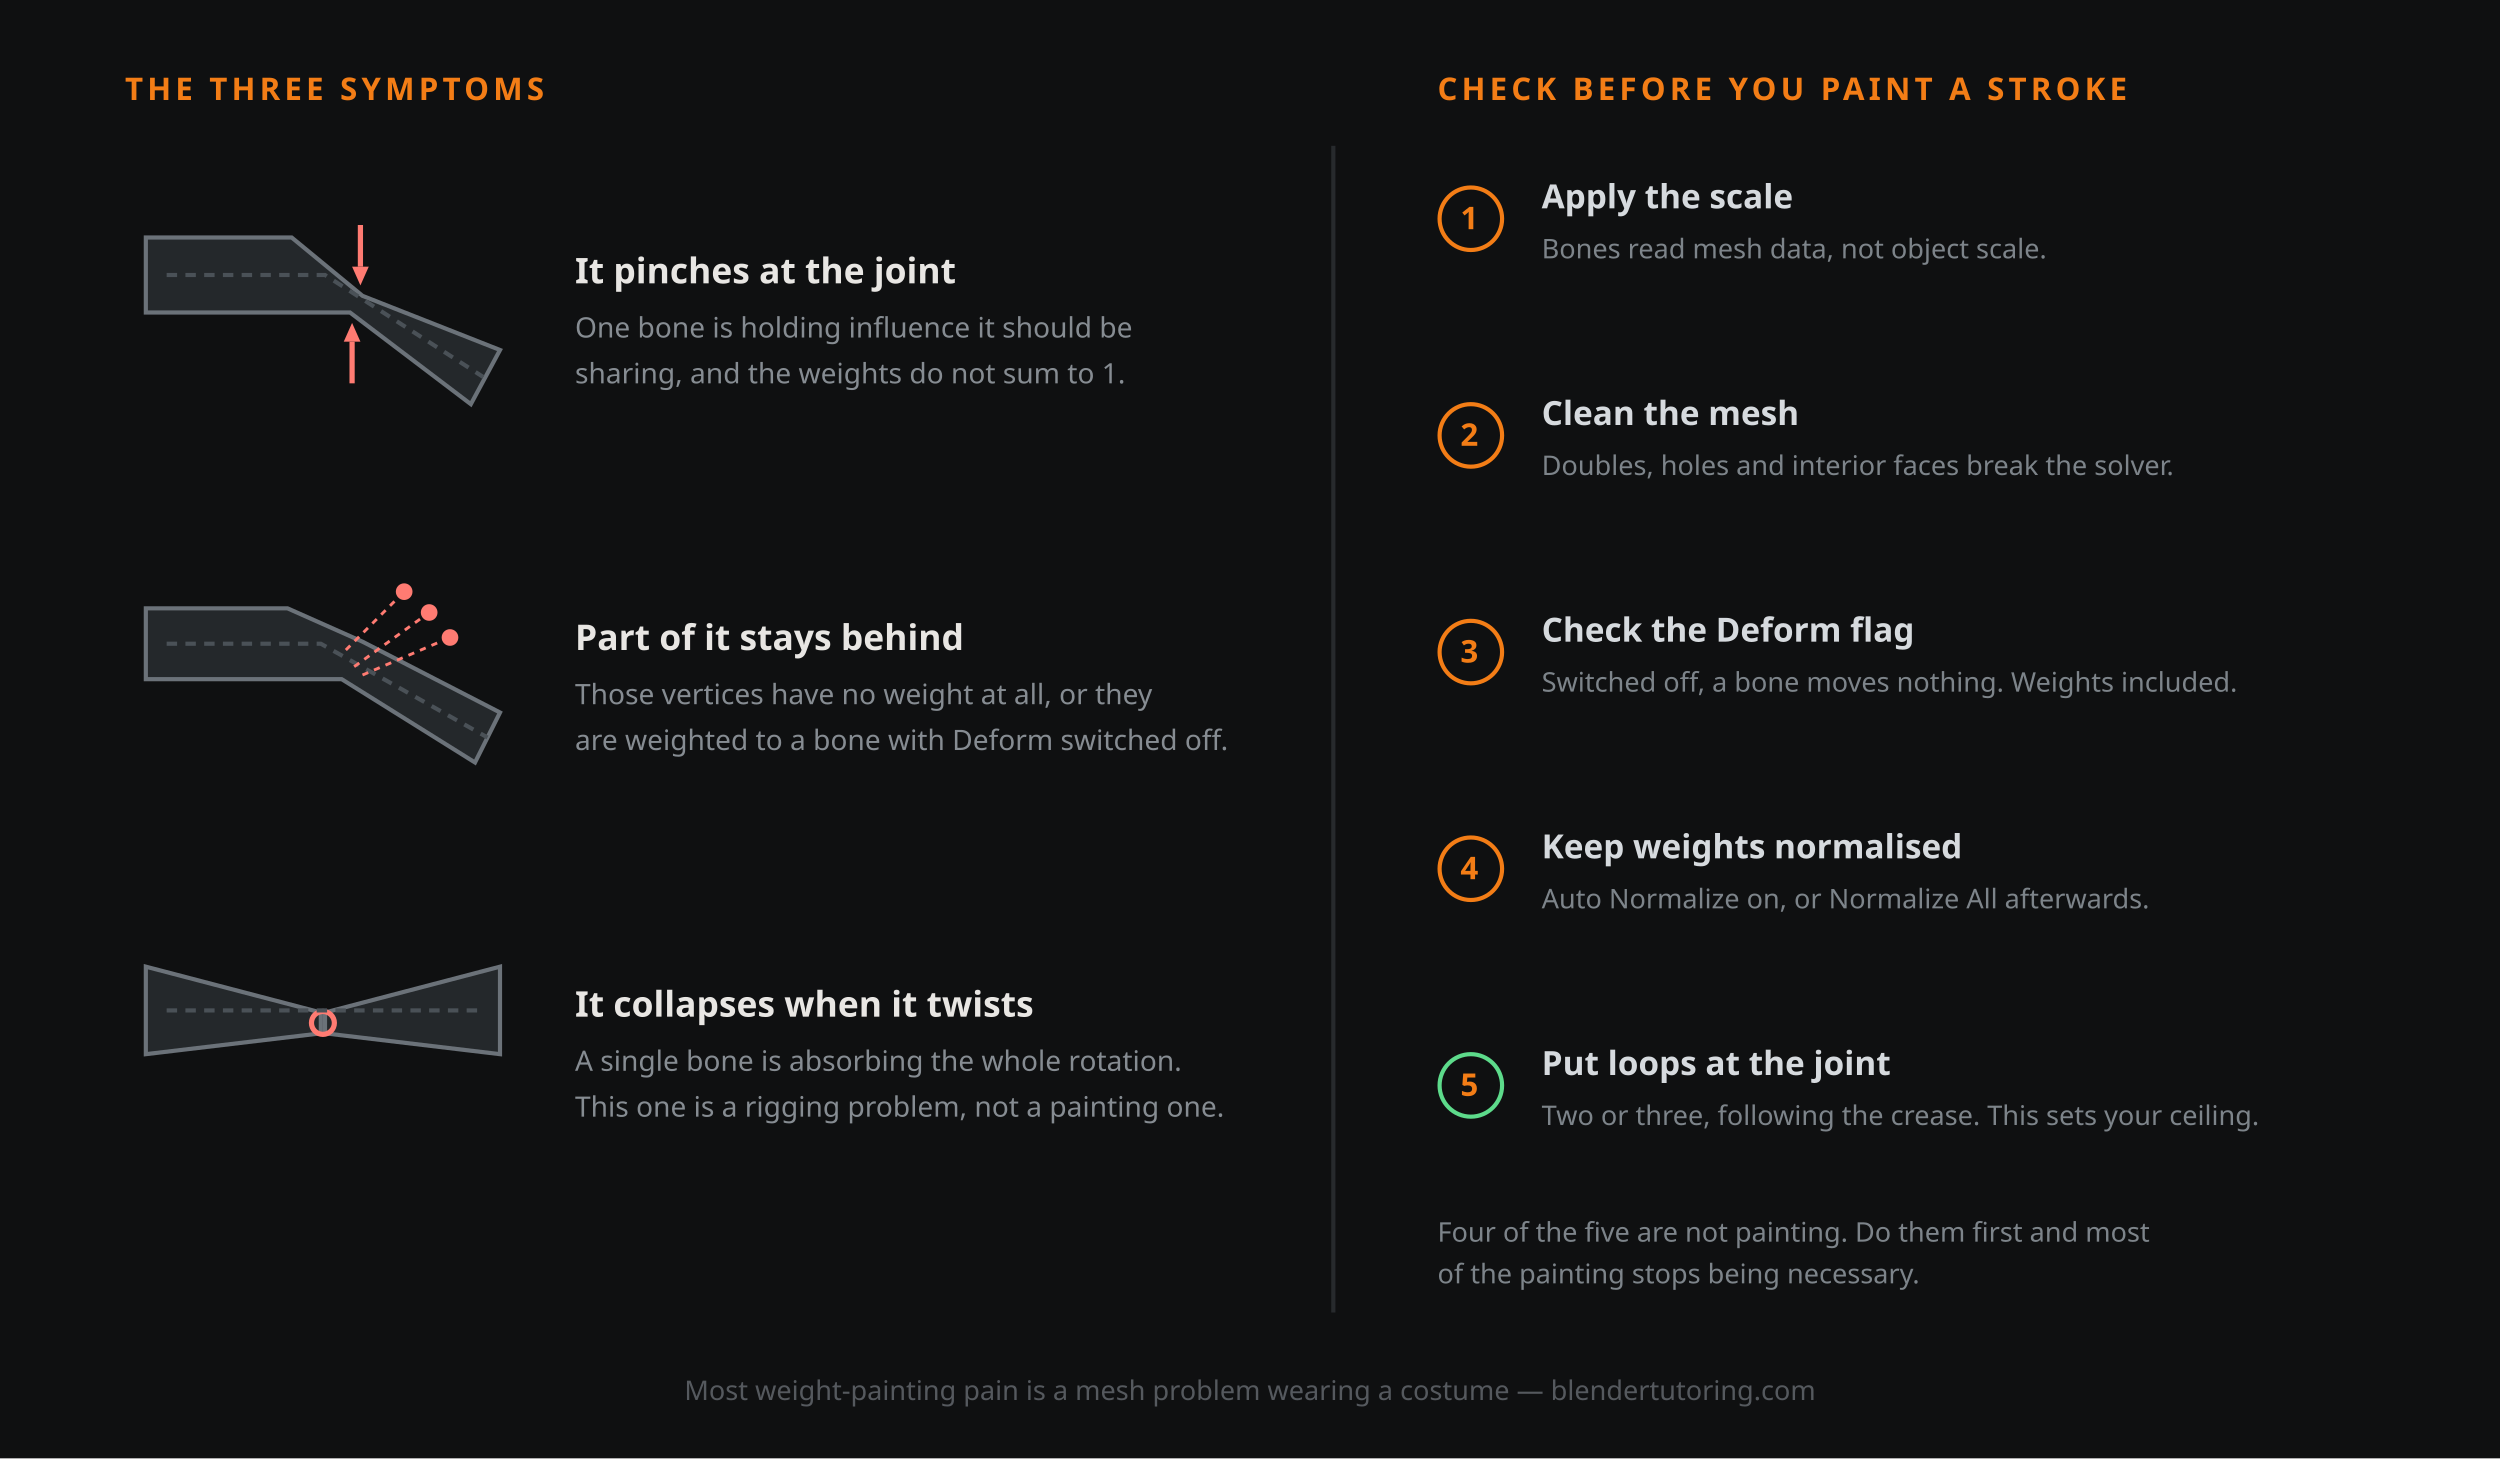
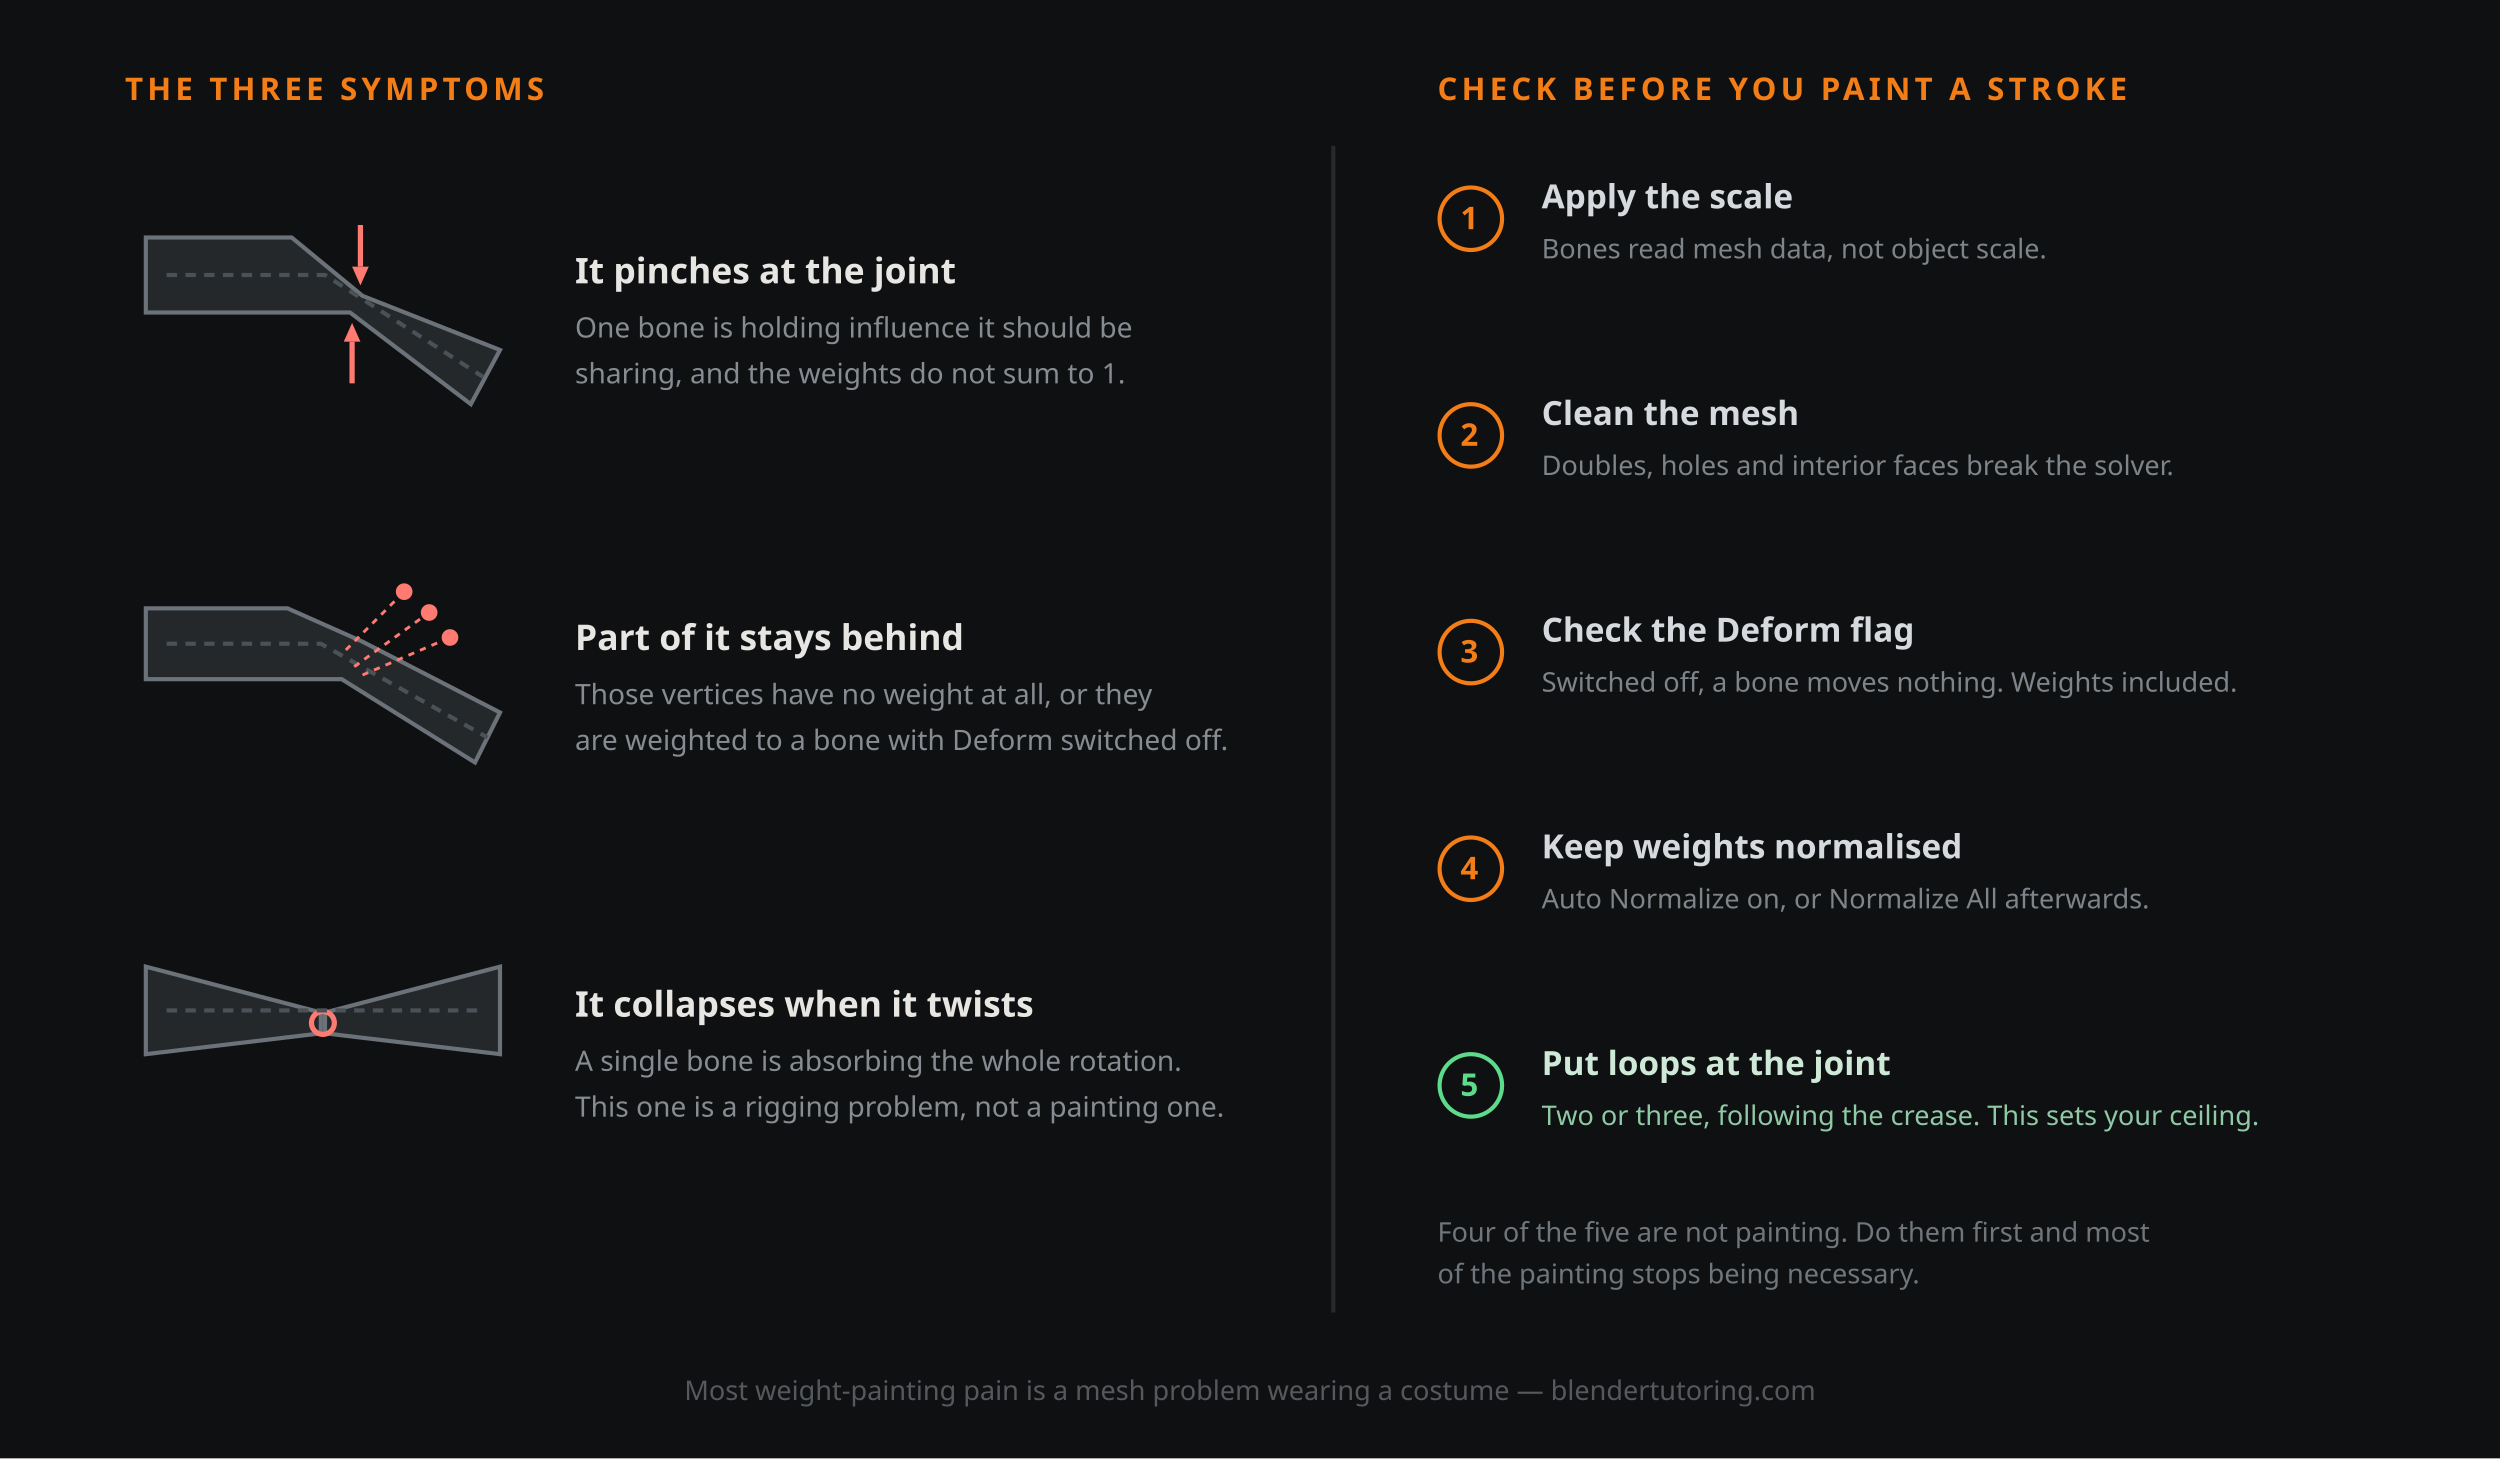
<svg xmlns="http://www.w3.org/2000/svg" viewBox="0 0 1200 700" width="1200" height="700" role="img" aria-label="Left: three deformation symptoms and their usual causes — a pinched joint from one bone holding too much influence, geometry left behind from vertices with no weight at all, and a candy-wrapper collapse from a single bone taking the whole twist. Right: five things to check before painting a stroke — apply scale, clean the mesh of non-manifold geometry and doubles, confirm the Deform flag on every deforming bone, keep weights normalised, and add edge loops at the joint.">
  <rect width="1200" height="700" fill="#0f1011" />
  <defs>
    <style>
      .hd  { font-family:system-ui,sans-serif; font-size:15px; font-weight:700; letter-spacing:2px; fill:#f37d16; }
      .sy  { fill:#e8e6e3; font-family:system-ui,sans-serif; font-size:17px; font-weight:700; }
      .ca  { fill:#868c92; font-family:system-ui,sans-serif; font-size:13.5px; }
      .it  { fill:#d6dade; font-family:system-ui,sans-serif; font-size:16px; font-weight:600; }
      .sub { fill:#7d848a; font-family:system-ui,sans-serif; font-size:13px; }
      .num { fill:#f37d16; font-family:system-ui,sans-serif; font-size:15px; font-weight:700; }
      .limb{ fill:#24282b; stroke:#6b7279; stroke-width:2; }
      .bone{ stroke:#4a5157; stroke-width:2; stroke-dasharray:5 4; fill:none; }
    </style>
  </defs>
  <text class="hd" x="60" y="48">THE THREE SYMPTOMS</text>
  <g transform="translate(70,96)">
    <polygon class="limb" points="0,18 70,18 104,46 170,72 156,98 98,54 70,54 0,54" />
    <path class="bone" d="M10 36 L86 36 L162 85" />
    <path d="M103 12 L103 32" stroke="#ff7b72" stroke-width="2.5" />
    <path d="M99 32 L103 41 L107 32 z" fill="#ff7b72" />
    <path d="M99 88 L99 68" stroke="#ff7b72" stroke-width="2.5" />
    <path d="M95 68 L99 59 L103 68 z" fill="#ff7b72" />
  </g>
  <text class="sy" x="276" y="136">It pinches at the joint</text>
  <text class="ca" x="276" y="162">One bone is holding influence it should be</text>
  <text class="ca" x="276" y="184">sharing, and the weights do not sum to 1.</text>
  <g transform="translate(70,272)">
    <polygon class="limb" points="0,20 68,20 104,36 170,70 158,94 94,54 68,54 0,54" />
    <path class="bone" d="M10 37 L84 37 L164 82" />
    <line x1="96" y1="40" x2="124" y2="12" stroke="#ff7b72" stroke-width="1.4" stroke-dasharray="3 3" />
    <line x1="100" y1="48" x2="136" y2="22" stroke="#ff7b72" stroke-width="1.4" stroke-dasharray="3 3" />
    <line x1="104" y1="52" x2="146" y2="34" stroke="#ff7b72" stroke-width="1.4" stroke-dasharray="3 3" />
    <circle cx="124" cy="12" r="4" fill="#ff7b72" />
    <circle cx="136" cy="22" r="4" fill="#ff7b72" />
    <circle cx="146" cy="34" r="4" fill="#ff7b72" />
  </g>
  <text class="sy" x="276" y="312">Part of it stays behind</text>
  <text class="ca" x="276" y="338">Those vertices have no weight at all, or they</text>
  <text class="ca" x="276" y="360">are weighted to a bone with Deform switched off.</text>
  <g transform="translate(70,448)">
    <polygon class="limb" points="0,16 84,38 84,48 0,58" />
    <polygon class="limb" points="170,16 86,38 86,48 170,58" />
    <circle cx="85" cy="43" r="5.5" fill="none" stroke="#ff7b72" stroke-width="2.5" />
    <path class="bone" d="M10 37 L160 37" />
  </g>
  <text class="sy" x="276" y="488">It collapses when it twists</text>
  <text class="ca" x="276" y="514">A single bone is absorbing the whole rotation.</text>
  <text class="ca" x="276" y="536">This one is a rigging problem, not a painting one.</text>
  <line x1="640" y1="70" x2="640" y2="630" stroke="#272a2d" stroke-width="2" />
  <text class="hd" x="690" y="48">CHECK BEFORE YOU PAINT A STROKE</text>
  <g>
    <circle cx="706" cy="105" r="15" fill="none" stroke="#f37d16" stroke-width="2" />
    <text class="num" x="701" y="110">1</text>
    <text class="it" x="740" y="100">Apply the scale</text>
    <text class="sub" x="740" y="124">Bones read mesh data, not object scale.</text>
    <circle cx="706" cy="209" r="15" fill="none" stroke="#f37d16" stroke-width="2" />
    <text class="num" x="701" y="214">2</text>
    <text class="it" x="740" y="204">Clean the mesh</text>
    <text class="sub" x="740" y="228">Doubles, holes and interior faces break the solver.</text>
    <circle cx="706" cy="313" r="15" fill="none" stroke="#f37d16" stroke-width="2" />
    <text class="num" x="701" y="318">3</text>
    <text class="it" x="740" y="308">Check the Deform flag</text>
    <text class="sub" x="740" y="332">Switched off, a bone moves nothing. Weights included.</text>
    <circle cx="706" cy="417" r="15" fill="none" stroke="#f37d16" stroke-width="2" />
    <text class="num" x="701" y="422">4</text>
    <text class="it" x="740" y="412">Keep weights normalised</text>
    <text class="sub" x="740" y="436">Auto Normalize on, or Normalize All afterwards.</text>
    <circle cx="706" cy="521" r="15" fill="none" stroke="#5ddb8b" stroke-width="2" />
-     <text class="num" x="701" y="526" fill="#5ddb8b">5</text>
-     <text class="it" x="740" y="516" fill="#cfe9d8">Put loops at the joint</text>
-     <text class="sub" x="740" y="540" fill="#8fc9a6">Two or three, following the crease. This sets your ceiling.</text>
+     <text class="num" x="701" y="526" style="fill:#5ddb8b">5</text>
+     <text class="it" x="740" y="516" style="fill:#cfe9d8">Put loops at the joint</text>
+     <text class="sub" x="740" y="540" style="fill:#8fc9a6">Two or three, following the crease. This sets your ceiling.</text>
  </g>
-   <text class="sub" x="690" y="596" fill="#6f767c">Four of the five are not painting. Do them first and most</text>
-   <text class="sub" x="690" y="616" fill="#6f767c">of the painting stops being necessary.</text>
+   <text class="sub" x="690" y="596" style="fill:#6f767c">Four of the five are not painting. Do them first and most</text>
+   <text class="sub" x="690" y="616" style="fill:#6f767c">of the painting stops being necessary.</text>
  <text x="600" y="672" fill="#55595e" font-family="system-ui,sans-serif" font-size="13" text-anchor="middle">Most weight-painting pain is a mesh problem wearing a costume — blendertutoring.com</text>
</svg>
